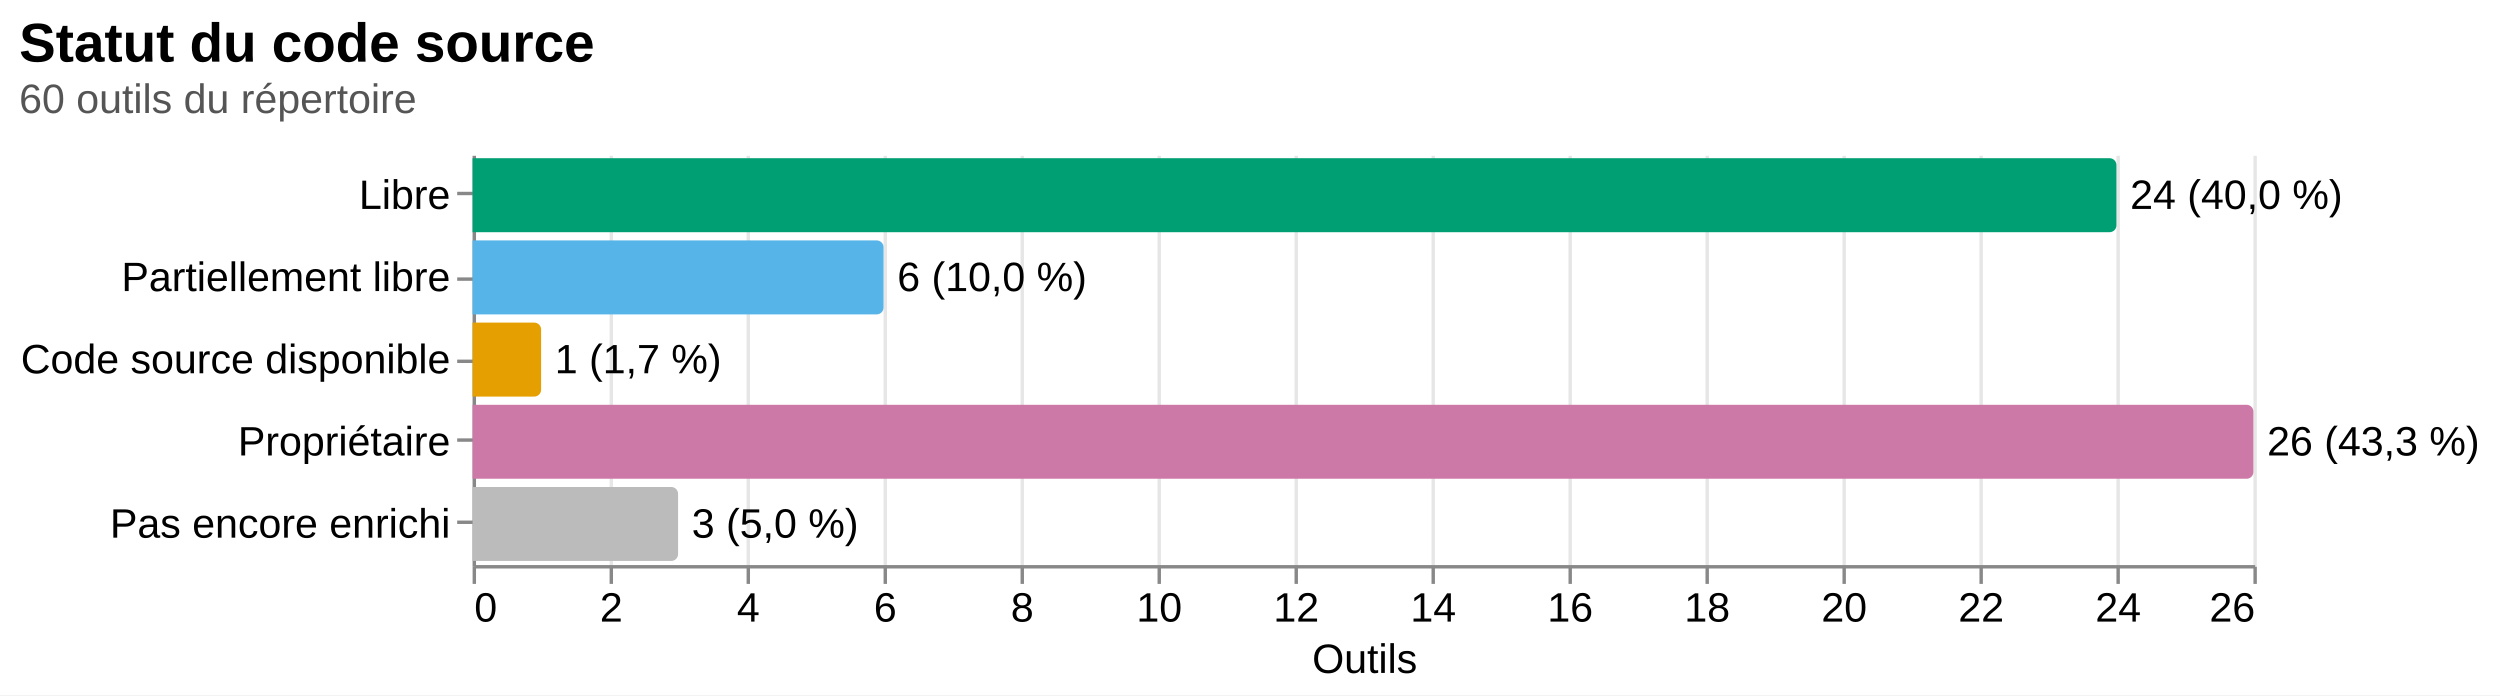
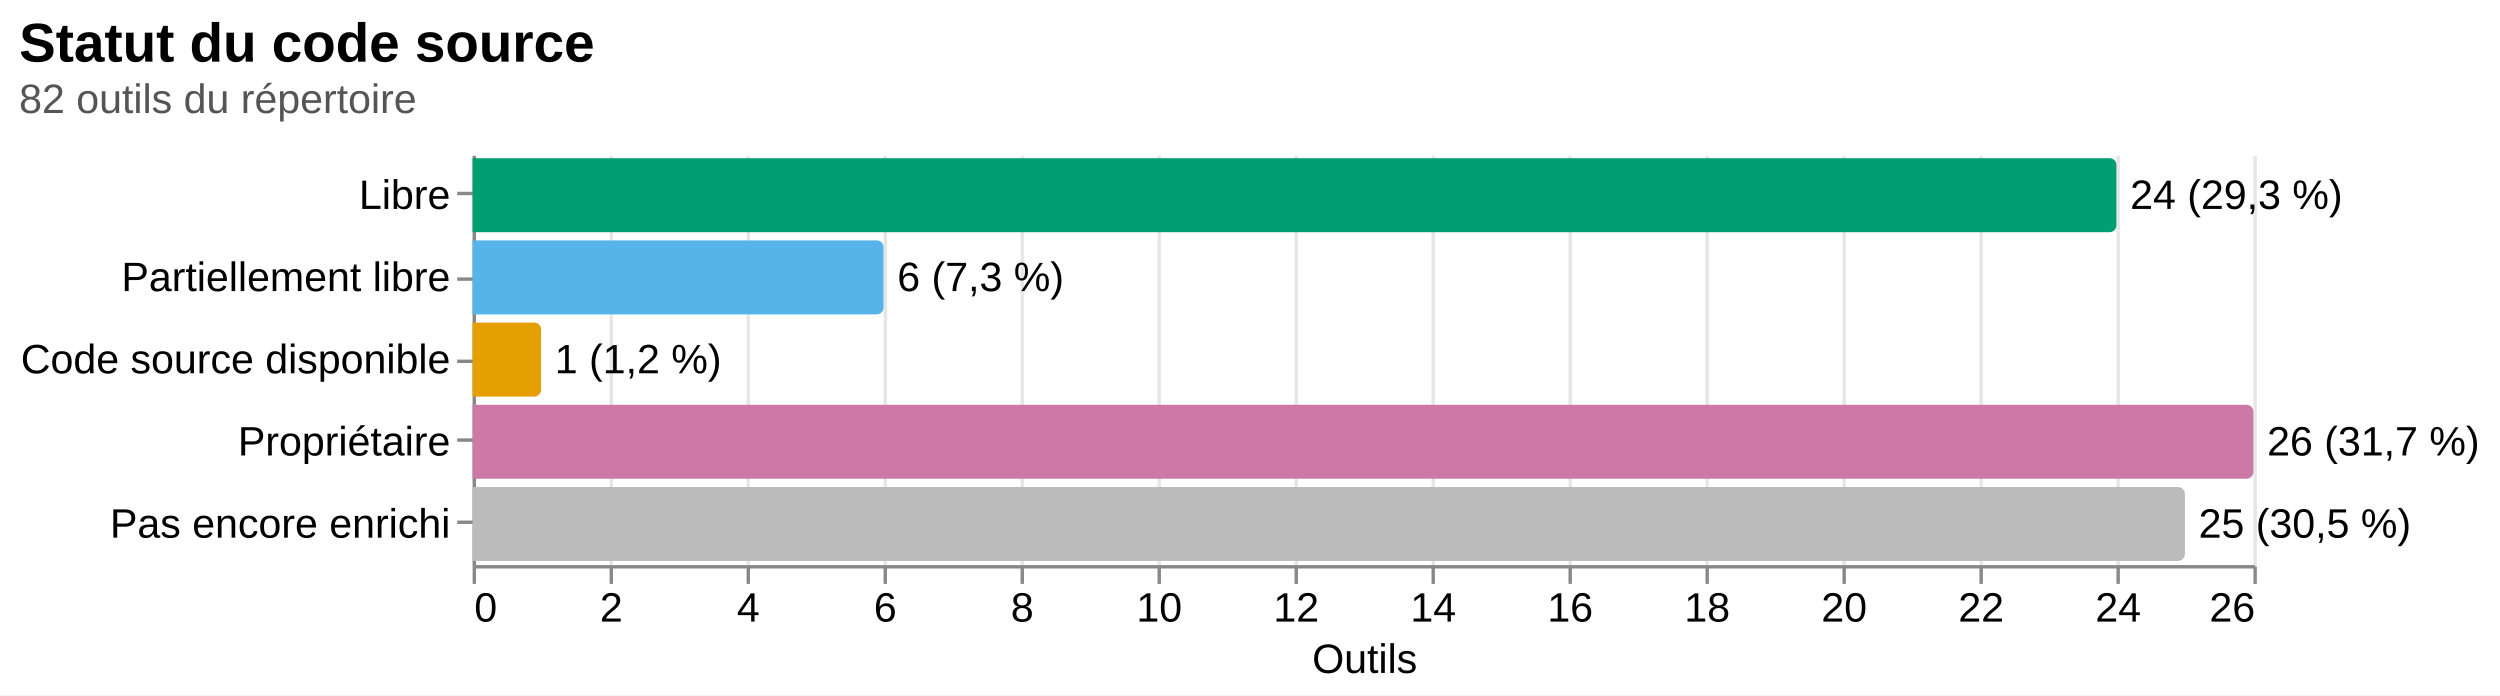
<svg xmlns="http://www.w3.org/2000/svg" version="1.1" class="marks" width="730" height="203" viewBox="0 0 730 203">
  <rect width="730" height="203" fill="white" />
  <g fill="none" stroke-miterlimit="10" transform="translate(138,45)">
    <g class="mark-group role-frame root" role="graphics-object" aria-roledescription="group mark container">
      <g transform="translate(0,0)">
        <path class="background" aria-hidden="true" d="M0,0h520v120h-520Z" />
        <g>
          <g class="mark-group role-axis" aria-hidden="true">
            <g transform="translate(0.5,120.5)">
              <path class="background" aria-hidden="true" d="M0,0h0v0h0Z" pointer-events="none" />
              <g>
                <g class="mark-rule role-axis-grid" pointer-events="none">
                  <line transform="translate(0,0)" x2="0" y2="-120" stroke="#E6E6E6" stroke-width="1" opacity="1" />
                  <line transform="translate(40,0)" x2="0" y2="-120" stroke="#E6E6E6" stroke-width="1" opacity="1" />
                  <line transform="translate(80,0)" x2="0" y2="-120" stroke="#E6E6E6" stroke-width="1" opacity="1" />
                  <line transform="translate(120,0)" x2="0" y2="-120" stroke="#E6E6E6" stroke-width="1" opacity="1" />
                  <line transform="translate(160,0)" x2="0" y2="-120" stroke="#E6E6E6" stroke-width="1" opacity="1" />
                  <line transform="translate(200,0)" x2="0" y2="-120" stroke="#E6E6E6" stroke-width="1" opacity="1" />
                  <line transform="translate(240,0)" x2="0" y2="-120" stroke="#E6E6E6" stroke-width="1" opacity="1" />
                  <line transform="translate(280,0)" x2="0" y2="-120" stroke="#E6E6E6" stroke-width="1" opacity="1" />
                  <line transform="translate(320,0)" x2="0" y2="-120" stroke="#E6E6E6" stroke-width="1" opacity="1" />
                  <line transform="translate(360,0)" x2="0" y2="-120" stroke="#E6E6E6" stroke-width="1" opacity="1" />
                  <line transform="translate(400,0)" x2="0" y2="-120" stroke="#E6E6E6" stroke-width="1" opacity="1" />
                  <line transform="translate(440,0)" x2="0" y2="-120" stroke="#E6E6E6" stroke-width="1" opacity="1" />
                  <line transform="translate(480,0)" x2="0" y2="-120" stroke="#E6E6E6" stroke-width="1" opacity="1" />
                  <line transform="translate(520,0)" x2="0" y2="-120" stroke="#E6E6E6" stroke-width="1" opacity="1" />
                </g>
              </g>
              <path class="foreground" aria-hidden="true" d="" pointer-events="none" display="none" />
            </g>
          </g>
          <g class="mark-group role-axis" role="graphics-symbol" aria-roledescription="axis" aria-label="X-axis titled 'Outils' for a linear scale with values from 0 to 26">
            <g transform="translate(0.5,120.5)">
              <path class="background" aria-hidden="true" d="M0,0h0v0h0Z" pointer-events="none" />
              <g>
                <g class="mark-rule role-axis-tick" pointer-events="none">
                  <line transform="translate(0,0)" x2="0" y2="5" stroke="#888888" stroke-width="1" opacity="1" />
                  <line transform="translate(40,0)" x2="0" y2="5" stroke="#888888" stroke-width="1" opacity="1" />
                  <line transform="translate(80,0)" x2="0" y2="5" stroke="#888888" stroke-width="1" opacity="1" />
                  <line transform="translate(120,0)" x2="0" y2="5" stroke="#888888" stroke-width="1" opacity="1" />
                  <line transform="translate(160,0)" x2="0" y2="5" stroke="#888888" stroke-width="1" opacity="1" />
                  <line transform="translate(200,0)" x2="0" y2="5" stroke="#888888" stroke-width="1" opacity="1" />
                  <line transform="translate(240,0)" x2="0" y2="5" stroke="#888888" stroke-width="1" opacity="1" />
                  <line transform="translate(280,0)" x2="0" y2="5" stroke="#888888" stroke-width="1" opacity="1" />
                  <line transform="translate(320,0)" x2="0" y2="5" stroke="#888888" stroke-width="1" opacity="1" />
                  <line transform="translate(360,0)" x2="0" y2="5" stroke="#888888" stroke-width="1" opacity="1" />
                  <line transform="translate(400,0)" x2="0" y2="5" stroke="#888888" stroke-width="1" opacity="1" />
                  <line transform="translate(440,0)" x2="0" y2="5" stroke="#888888" stroke-width="1" opacity="1" />
                  <line transform="translate(480,0)" x2="0" y2="5" stroke="#888888" stroke-width="1" opacity="1" />
                  <line transform="translate(520,0)" x2="0" y2="5" stroke="#888888" stroke-width="1" opacity="1" />
                </g>
                <g class="mark-text role-axis-label" pointer-events="none">
                  <text text-anchor="start" transform="translate(0,16)" font-family="Liberation Sans, Helvetica, Arial, sans-serif" font-size="12px" fill="#000" opacity="1">0</text>
                  <text text-anchor="middle" transform="translate(40,16)" font-family="Liberation Sans, Helvetica, Arial, sans-serif" font-size="12px" fill="#000" opacity="1">2</text>
                  <text text-anchor="middle" transform="translate(80,16)" font-family="Liberation Sans, Helvetica, Arial, sans-serif" font-size="12px" fill="#000" opacity="1">4</text>
                  <text text-anchor="middle" transform="translate(120,16)" font-family="Liberation Sans, Helvetica, Arial, sans-serif" font-size="12px" fill="#000" opacity="1">6</text>
                  <text text-anchor="middle" transform="translate(160,16)" font-family="Liberation Sans, Helvetica, Arial, sans-serif" font-size="12px" fill="#000" opacity="1">8</text>
                  <text text-anchor="middle" transform="translate(200,16)" font-family="Liberation Sans, Helvetica, Arial, sans-serif" font-size="12px" fill="#000" opacity="1">10</text>
                  <text text-anchor="middle" transform="translate(240,16)" font-family="Liberation Sans, Helvetica, Arial, sans-serif" font-size="12px" fill="#000" opacity="1">12</text>
                  <text text-anchor="middle" transform="translate(280,16)" font-family="Liberation Sans, Helvetica, Arial, sans-serif" font-size="12px" fill="#000" opacity="1">14</text>
                  <text text-anchor="middle" transform="translate(320,16)" font-family="Liberation Sans, Helvetica, Arial, sans-serif" font-size="12px" fill="#000" opacity="1">16</text>
                  <text text-anchor="middle" transform="translate(360,16)" font-family="Liberation Sans, Helvetica, Arial, sans-serif" font-size="12px" fill="#000" opacity="1">18</text>
                  <text text-anchor="middle" transform="translate(400,16)" font-family="Liberation Sans, Helvetica, Arial, sans-serif" font-size="12px" fill="#000" opacity="1">20</text>
                  <text text-anchor="middle" transform="translate(440,16)" font-family="Liberation Sans, Helvetica, Arial, sans-serif" font-size="12px" fill="#000" opacity="1">22</text>
                  <text text-anchor="middle" transform="translate(480,16)" font-family="Liberation Sans, Helvetica, Arial, sans-serif" font-size="12px" fill="#000" opacity="1">24</text>
                  <text text-anchor="end" transform="translate(520,16)" font-family="Liberation Sans, Helvetica, Arial, sans-serif" font-size="12px" fill="#000" opacity="1">26</text>
                </g>
                <g class="mark-rule role-axis-domain" pointer-events="none">
                  <line transform="translate(0,0)" x2="520" y2="0" stroke="#888888" stroke-width="1" opacity="1" />
                </g>
                <g class="mark-text role-axis-title" pointer-events="none">
                  <text text-anchor="middle" transform="translate(260,31)" font-family="Liberation Sans, Helvetica, Arial, sans-serif" font-size="12px" font-weight="normal" fill="#000" opacity="1">Outils</text>
                </g>
              </g>
              <path class="foreground" aria-hidden="true" d="" pointer-events="none" display="none" />
            </g>
          </g>
          <g class="mark-group role-axis" role="graphics-symbol" aria-roledescription="axis" aria-label="Y-axis for a discrete scale with 5 values: Libre, Partiellement libre, Code source disponible, Propriétaire, Pas encore enrichi">
            <g transform="translate(0.5,0.5)">
              <path class="background" aria-hidden="true" d="M0,0h0v0h0Z" pointer-events="none" />
              <g>
                <g class="mark-rule role-axis-tick" pointer-events="none">
                  <line transform="translate(0,11)" x2="-5" y2="0" stroke="#888888" stroke-width="1" opacity="1" />
                  <line transform="translate(0,36)" x2="-5" y2="0" stroke="#888888" stroke-width="1" opacity="1" />
                  <line transform="translate(0,60)" x2="-5" y2="0" stroke="#888888" stroke-width="1" opacity="1" />
                  <line transform="translate(0,83)" x2="-5" y2="0" stroke="#888888" stroke-width="1" opacity="1" />
                  <line transform="translate(0,107)" x2="-5" y2="0" stroke="#888888" stroke-width="1" opacity="1" />
                </g>
                <g class="mark-text role-axis-label" pointer-events="none">
                  <text text-anchor="end" transform="translate(-7,15.5)" font-family="Liberation Sans, Helvetica, Arial, sans-serif" font-size="12px" fill="#000" opacity="1">Libre</text>
                  <text text-anchor="end" transform="translate(-7,39.5)" font-family="Liberation Sans, Helvetica, Arial, sans-serif" font-size="12px" fill="#000" opacity="1">Partiellement libre</text>
                  <text text-anchor="end" transform="translate(-7,63.5)" font-family="Liberation Sans, Helvetica, Arial, sans-serif" font-size="12px" fill="#000" opacity="1">Code source disponible</text>
                  <text text-anchor="end" transform="translate(-7,87.5)" font-family="Liberation Sans, Helvetica, Arial, sans-serif" font-size="12px" fill="#000" opacity="1">Propriétaire</text>
                  <text text-anchor="end" transform="translate(-7,111.5)" font-family="Liberation Sans, Helvetica, Arial, sans-serif" font-size="12px" fill="#000" opacity="1">Pas encore enrichi</text>
                </g>
                <g class="mark-rule role-axis-domain" pointer-events="none">
                  <line transform="translate(0,0)" x2="0" y2="120" stroke="#888888" stroke-width="1" opacity="1" />
                </g>
              </g>
              <path class="foreground" aria-hidden="true" d="" pointer-events="none" display="none" />
            </g>
          </g>
          <g class="mark-group role-scope" role="graphics-object" aria-roledescription="group mark container">
            <g transform="translate(0,1.2)">
              <path class="background" aria-hidden="true" d="M0,0L478,0C479.104,0,480,0.896,480,2L480,19.6C480,20.704,479.104,21.6,478,21.6L0,21.6C0,21.6,0,21.6,0,21.6L0,0C0,0,0,0,0,0Z" />
              <g clip-path="url(#clip1)">
                <g class="mark-group role-scope" role="graphics-object" aria-roledescription="group mark container">
                  <g transform="translate(0,0)">
                    <path class="background" aria-hidden="true" d="M0,0h0v21.6h0Z" />
                    <g>
                      <g class="mark-rect role-mark layer_0_marks" role="graphics-object" aria-roledescription="rect mark container">
                        <path aria-label="Outils: 24; statut: Libre" role="graphics-symbol" aria-roledescription="bar" d="M0,0h480v21.6h-480Z" fill="#009E73" />
                      </g>
                    </g>
                    <path class="foreground" aria-hidden="true" d="" display="none" />
                  </g>
                </g>
              </g>
              <path class="foreground" aria-hidden="true" d="" display="none" />
            </g>
            <g transform="translate(0,25.2)">
              <path class="background" aria-hidden="true" d="M0,0L118,0C119.104,0,120,0.896,120,2L120,19.6C120,20.704,119.104,21.6,118,21.6L0,21.6C0,21.6,0,21.6,0,21.6L0,0C0,0,0,0,0,0Z" />
              <g clip-path="url(#clip2)">
                <g class="mark-group role-scope" role="graphics-object" aria-roledescription="group mark container">
                  <g transform="translate(0,0)">
                    <path class="background" aria-hidden="true" d="M0,0h0v21.6h0Z" />
                    <g>
                      <g class="mark-rect role-mark layer_0_marks" role="graphics-object" aria-roledescription="rect mark container">
                        <path aria-label="Outils: 6; statut: Partiellement libre" role="graphics-symbol" aria-roledescription="bar" d="M0,0h120v21.6h-120Z" fill="#56B4E9" />
                      </g>
                    </g>
                    <path class="foreground" aria-hidden="true" d="" display="none" />
                  </g>
                </g>
              </g>
              <path class="foreground" aria-hidden="true" d="" display="none" />
            </g>
            <g transform="translate(0,49.2)">
              <path class="background" aria-hidden="true" d="M0,0L18,0C19.104,0,20,0.896,20,2L20,19.6C20,20.704,19.104,21.6,18,21.6L0,21.6C0,21.6,0,21.6,0,21.6L0,0C0,0,0,0,0,0Z" />
              <g clip-path="url(#clip3)">
                <g class="mark-group role-scope" role="graphics-object" aria-roledescription="group mark container">
                  <g transform="translate(0,0)">
                    <path class="background" aria-hidden="true" d="M0,0h0v21.6h0Z" />
                    <g>
                      <g class="mark-rect role-mark layer_0_marks" role="graphics-object" aria-roledescription="rect mark container">
                        <path aria-label="Outils: 1; statut: Code source disponible" role="graphics-symbol" aria-roledescription="bar" d="M0,0h20v21.6h-20Z" fill="#E69F00" />
                      </g>
                    </g>
                    <path class="foreground" aria-hidden="true" d="" display="none" />
                  </g>
                </g>
              </g>
              <path class="foreground" aria-hidden="true" d="" display="none" />
            </g>
            <g transform="translate(0,73.2)">
              <path class="background" aria-hidden="true" d="M0,0L518,0C519.104,0,520,0.896,520,2L520,19.6C520,20.704,519.104,21.6,518,21.6L0,21.6C0,21.6,0,21.6,0,21.6L0,0C0,0,0,0,0,0Z" />
              <g clip-path="url(#clip4)">
                <g class="mark-group role-scope" role="graphics-object" aria-roledescription="group mark container">
                  <g transform="translate(0,0)">
                    <path class="background" aria-hidden="true" d="M0,0h0v21.6h0Z" />
                    <g>
                      <g class="mark-rect role-mark layer_0_marks" role="graphics-object" aria-roledescription="rect mark container">
                        <path aria-label="Outils: 26; statut: Propriétaire" role="graphics-symbol" aria-roledescription="bar" d="M0,0h520v21.6h-520Z" fill="#CC79A7" />
                      </g>
                    </g>
                    <path class="foreground" aria-hidden="true" d="" display="none" />
                  </g>
                </g>
              </g>
              <path class="foreground" aria-hidden="true" d="" display="none" />
            </g>
            <g transform="translate(0,97.2)">
-               <path class="background" aria-hidden="true" d="M0,0L58,0C59.104,0,60,0.896,60,2L60,19.6C60,20.704,59.104,21.6,58,21.6L0,21.6C0,21.6,0,21.6,0,21.6L0,0C0,0,0,0,0,0Z" />
+               <path class="background" aria-hidden="true" d="M0,0L498,0C499.104,0,500,0.896,500,2L500,19.6C500,20.704,499.104,21.6,498,21.6L0,21.6C0,21.6,0,21.6,0,21.6L0,0C0,0,0,0,0,0Z" />
              <g clip-path="url(#clip5)">
                <g class="mark-group role-scope" role="graphics-object" aria-roledescription="group mark container">
                  <g transform="translate(0,0)">
                    <path class="background" aria-hidden="true" d="M0,0h0v21.6h0Z" />
                    <g>
                      <g class="mark-rect role-mark layer_0_marks" role="graphics-object" aria-roledescription="rect mark container">
-                         <path aria-label="Outils: 3; statut: Pas encore enrichi" role="graphics-symbol" aria-roledescription="bar" d="M0,0h60v21.6h-60Z" fill="#BBBBBB" />
+                         <path aria-label="Outils: 25; statut: Pas encore enrichi" role="graphics-symbol" aria-roledescription="bar" d="M0,0h500v21.6h-500Z" fill="#BBBBBB" />
                      </g>
                    </g>
                    <path class="foreground" aria-hidden="true" d="" display="none" />
                  </g>
                </g>
              </g>
              <path class="foreground" aria-hidden="true" d="" display="none" />
            </g>
          </g>
          <g class="mark-text role-mark layer_1_marks" role="graphics-object" aria-roledescription="text mark container">
-             <text aria-label="n: 24; statut: Libre; etiquette: 24 (40,0 %)" role="graphics-symbol" aria-roledescription="text mark" text-anchor="start" transform="translate(484,16)" font-family="Liberation Sans, Helvetica, Arial, sans-serif" font-size="12px" fill="black">24 (40,0 %)</text>
-             <text aria-label="n: 6; statut: Partiellement libre; etiquette: 6 (10,0 %)" role="graphics-symbol" aria-roledescription="text mark" text-anchor="start" transform="translate(124,40)" font-family="Liberation Sans, Helvetica, Arial, sans-serif" font-size="12px" fill="black">6 (10,0 %)</text>
-             <text aria-label="n: 1; statut: Code source disponible; etiquette: 1 (1,7 %)" role="graphics-symbol" aria-roledescription="text mark" text-anchor="start" transform="translate(24,64)" font-family="Liberation Sans, Helvetica, Arial, sans-serif" font-size="12px" fill="black">1 (1,7 %)</text>
-             <text aria-label="n: 26; statut: Propriétaire; etiquette: 26 (43,3 %)" role="graphics-symbol" aria-roledescription="text mark" text-anchor="start" transform="translate(524,88)" font-family="Liberation Sans, Helvetica, Arial, sans-serif" font-size="12px" fill="black">26 (43,3 %)</text>
-             <text aria-label="n: 3; statut: Pas encore enrichi; etiquette: 3 (5,0 %)" role="graphics-symbol" aria-roledescription="text mark" text-anchor="start" transform="translate(64,112)" font-family="Liberation Sans, Helvetica, Arial, sans-serif" font-size="12px" fill="black">3 (5,0 %)</text>
+             <text aria-label="n: 24; statut: Libre; etiquette: 24 (29,3 %)" role="graphics-symbol" aria-roledescription="text mark" text-anchor="start" transform="translate(484,16)" font-family="Liberation Sans, Helvetica, Arial, sans-serif" font-size="12px" fill="black">24 (29,3 %)</text>
+             <text aria-label="n: 6; statut: Partiellement libre; etiquette: 6 (7,3 %)" role="graphics-symbol" aria-roledescription="text mark" text-anchor="start" transform="translate(124,40)" font-family="Liberation Sans, Helvetica, Arial, sans-serif" font-size="12px" fill="black">6 (7,3 %)</text>
+             <text aria-label="n: 1; statut: Code source disponible; etiquette: 1 (1,2 %)" role="graphics-symbol" aria-roledescription="text mark" text-anchor="start" transform="translate(24,64)" font-family="Liberation Sans, Helvetica, Arial, sans-serif" font-size="12px" fill="black">1 (1,2 %)</text>
+             <text aria-label="n: 26; statut: Propriétaire; etiquette: 26 (31,7 %)" role="graphics-symbol" aria-roledescription="text mark" text-anchor="start" transform="translate(524,88)" font-family="Liberation Sans, Helvetica, Arial, sans-serif" font-size="12px" fill="black">26 (31,7 %)</text>
+             <text aria-label="n: 25; statut: Pas encore enrichi; etiquette: 25 (30,5 %)" role="graphics-symbol" aria-roledescription="text mark" text-anchor="start" transform="translate(504,112)" font-family="Liberation Sans, Helvetica, Arial, sans-serif" font-size="12px" fill="black">25 (30,5 %)</text>
          </g>
          <g class="mark-group role-title">
            <g transform="translate(-132.4141,-40)">
              <path class="background" aria-hidden="true" d="M0,0h0v0h0Z" pointer-events="none" />
              <g>
                <g class="mark-text role-title-text" role="graphics-symbol" aria-roledescription="title" aria-label="Title text 'Statut du code source'" pointer-events="none">
                  <text text-anchor="start" transform="translate(0,13)" font-family="Liberation Sans, Helvetica, Arial, sans-serif" font-size="16px" font-weight="bold" fill="#000" opacity="1">Statut du code source</text>
                </g>
-                 <g class="mark-text role-title-subtitle" role="graphics-symbol" aria-roledescription="subtitle" aria-label="Subtitle text '60 outils du répertoire'" pointer-events="none">
-                   <text text-anchor="start" transform="translate(0,28)" font-family="Liberation Sans, Helvetica, Arial, sans-serif" font-size="12px" fill="#555555" opacity="1">60 outils du répertoire</text>
+                 <g class="mark-text role-title-subtitle" role="graphics-symbol" aria-roledescription="subtitle" aria-label="Subtitle text '82 outils du répertoire'" pointer-events="none">
+                   <text text-anchor="start" transform="translate(0,28)" font-family="Liberation Sans, Helvetica, Arial, sans-serif" font-size="12px" fill="#555555" opacity="1">82 outils du répertoire</text>
                </g>
              </g>
              <path class="foreground" aria-hidden="true" d="" pointer-events="none" display="none" />
            </g>
          </g>
        </g>
        <path class="foreground" aria-hidden="true" d="" display="none" />
      </g>
    </g>
  </g>
  <defs>
    <clipPath id="clip1">
      <path d="M0,0L478,0C479.104,0,480,0.896,480,2L480,19.6C480,20.704,479.104,21.6,478,21.6L0,21.6C0,21.6,0,21.6,0,21.6L0,0C0,0,0,0,0,0Z" />
    </clipPath>
    <clipPath id="clip2">
      <path d="M0,0L118,0C119.104,0,120,0.896,120,2L120,19.6C120,20.704,119.104,21.6,118,21.6L0,21.6C0,21.6,0,21.6,0,21.6L0,0C0,0,0,0,0,0Z" />
    </clipPath>
    <clipPath id="clip3">
      <path d="M0,0L18,0C19.104,0,20,0.896,20,2L20,19.6C20,20.704,19.104,21.6,18,21.6L0,21.6C0,21.6,0,21.6,0,21.6L0,0C0,0,0,0,0,0Z" />
    </clipPath>
    <clipPath id="clip4">
      <path d="M0,0L518,0C519.104,0,520,0.896,520,2L520,19.6C520,20.704,519.104,21.6,518,21.6L0,21.6C0,21.6,0,21.6,0,21.6L0,0C0,0,0,0,0,0Z" />
    </clipPath>
    <clipPath id="clip5">
-       <path d="M0,0L58,0C59.104,0,60,0.896,60,2L60,19.6C60,20.704,59.104,21.6,58,21.6L0,21.6C0,21.6,0,21.6,0,21.6L0,0C0,0,0,0,0,0Z" />
+       <path d="M0,0L498,0C499.104,0,500,0.896,500,2L500,19.6C500,20.704,499.104,21.6,498,21.6L0,21.6C0,21.6,0,21.6,0,21.6L0,0C0,0,0,0,0,0Z" />
    </clipPath>
  </defs>
</svg>
